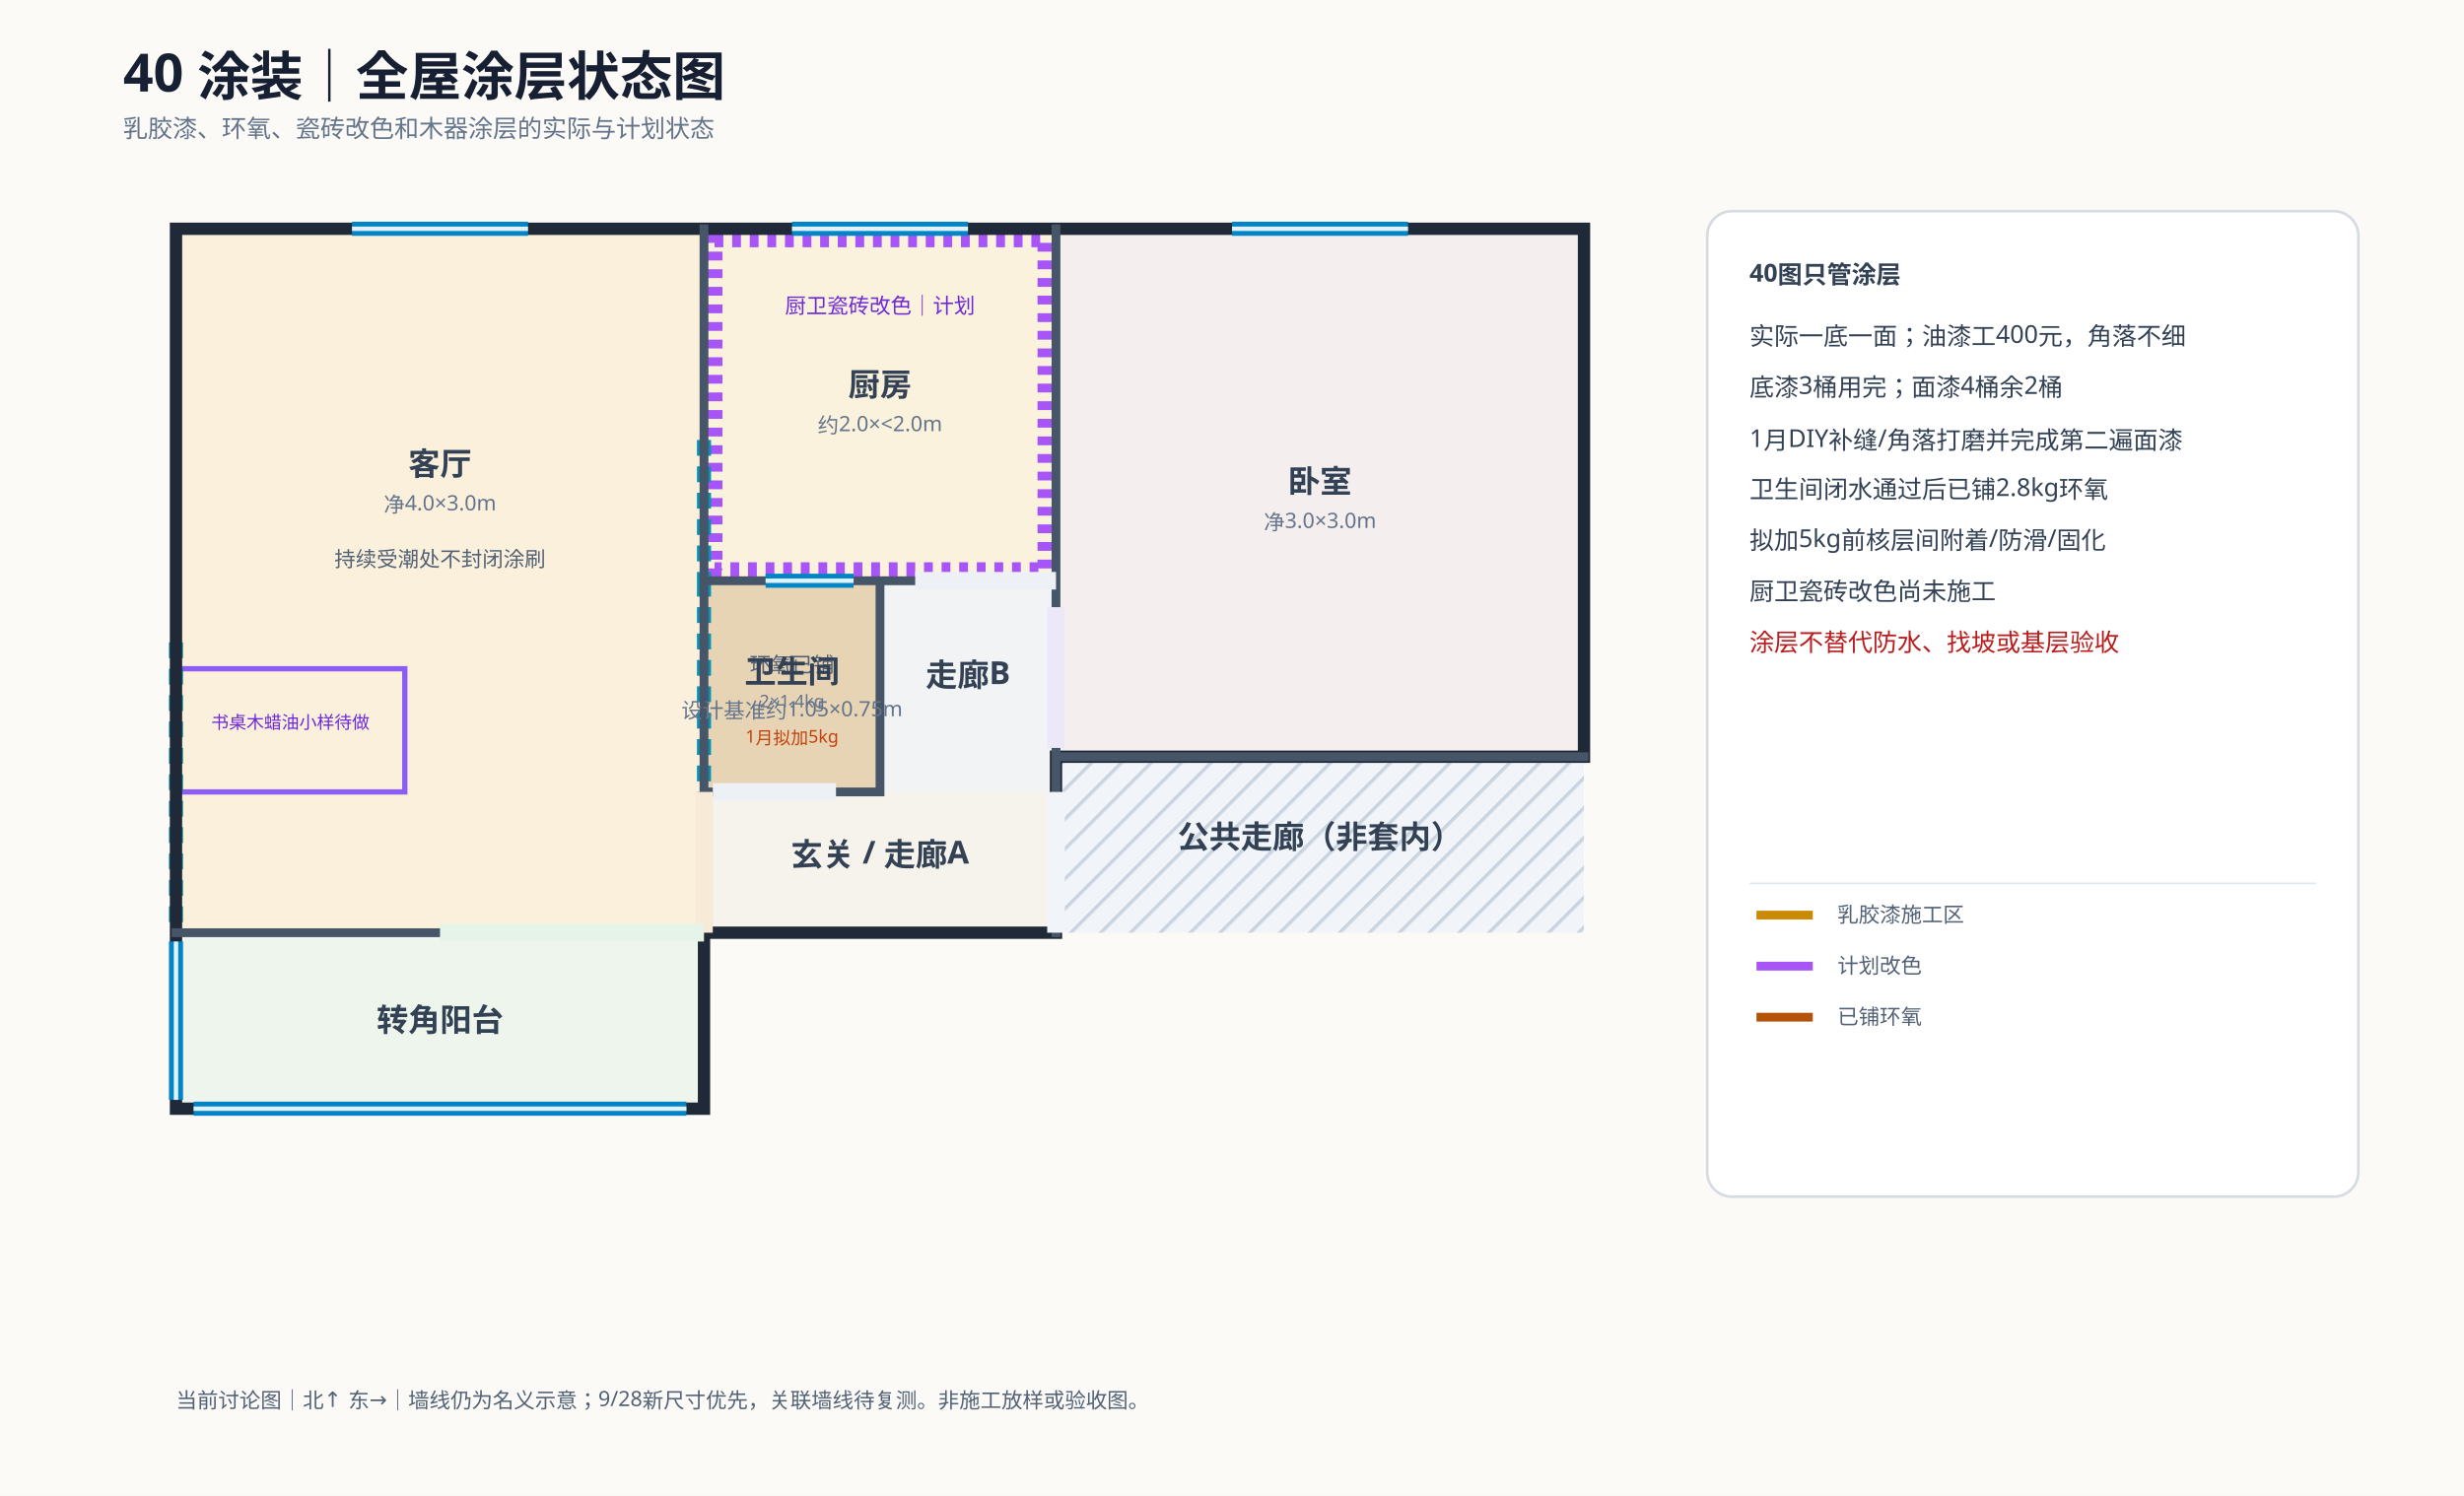
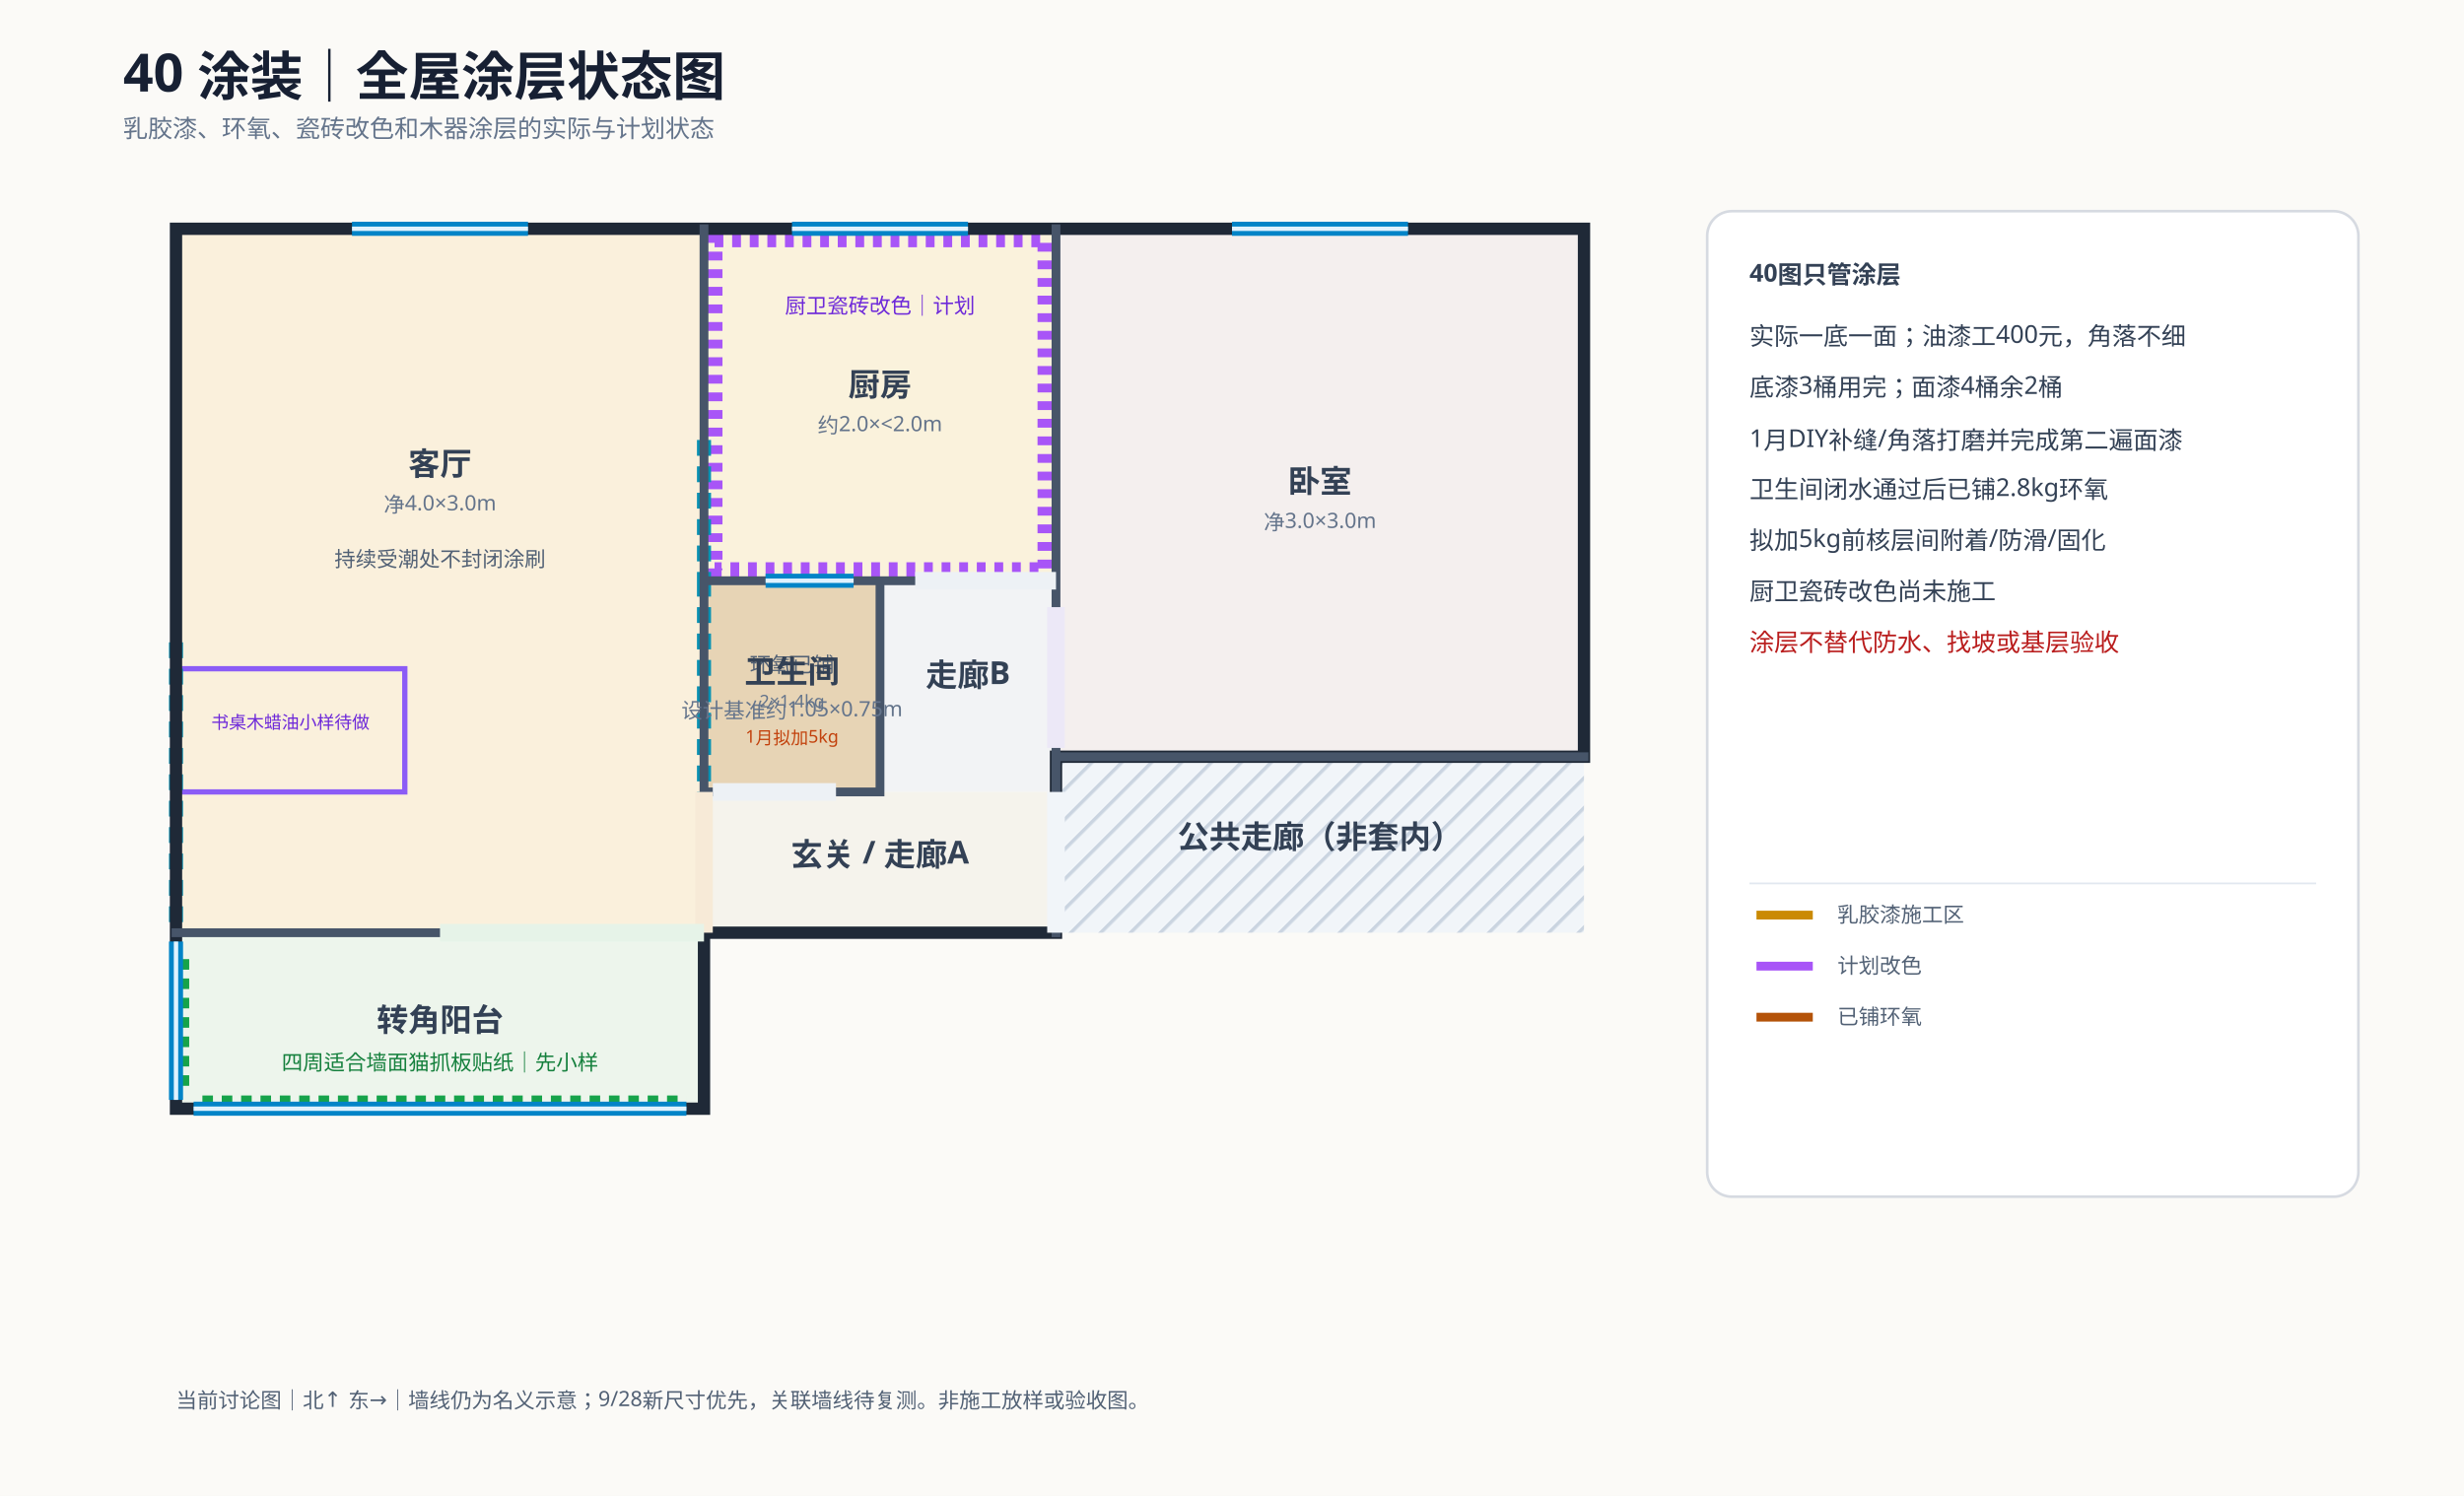
<svg xmlns="http://www.w3.org/2000/svg" width="1400" height="850" viewBox="0 0 1400 850" data-diagram-role="coating-overview" role="img">
  <defs>
    <pattern id="hatch" width="12" height="12" patternUnits="userSpaceOnUse" patternTransform="rotate(45)">
      <rect width="12" height="12" fill="#f1f5f9" />
      <line y2="12" stroke="#cbd5e1" stroke-width="4" />
    </pattern>
    <pattern id="danger" width="10" height="10" patternUnits="userSpaceOnUse" patternTransform="rotate(45)">
      <rect width="10" height="10" fill="#fff1f2" />
      <line y2="10" stroke="#fecaca" stroke-width="3" />
    </pattern>
    <marker id="arrow" markerWidth="8" markerHeight="8" refX="6" refY="4" orient="auto">
      <path d="M0 0L8 4 0 8z" fill="#334155" />
    </marker>
    <marker id="blue-arrow" markerWidth="8" markerHeight="8" refX="6" refY="4" orient="auto">
      <path d="M0 0L8 4 0 8z" fill="#2563eb" />
    </marker>
    <style>
    text{font-family:"Source Han Sans SC","Heiti SC","Arial Unicode MS",sans-serif}
    .wall{fill:none;stroke:#1f2937;stroke-width:7;stroke-linecap:square;stroke-linejoin:miter}
    .iw{fill:none;stroke:#475569;stroke-width:5;stroke-linecap:square}
    .win{stroke:#0284c7;stroke-width:8}.winc{stroke:#e0f2fe;stroke-width:2.5}
    .title{font-size:30px;font-weight:750;fill:#172033}.subtitle{font-size:14px;fill:#64748b}
    .room{font-size:18px;font-weight:750;fill:#334155;text-anchor:middle}.roomsub{font-size:12px;fill:#64748b;text-anchor:middle}
    .note{font-size:14px;fill:#334155}.small{font-size:12px;fill:#526175}.micro{font-size:10px;fill:#64748b}
    .panel{fill:#fff;stroke:#d6dae1;stroke-width:1.5}.fixed{fill:#fffdf8;stroke:#64748b;stroke-width:2}
    .planned{fill:#fff7ed;stroke:#f97316;stroke-width:2;stroke-dasharray:7 5}
    .water{fill:none;stroke:#0284c7;stroke-width:4}.hot{fill:none;stroke:#dc2626;stroke-width:4}
    .drain{fill:none;stroke:#0f766e;stroke-width:5}.gas{fill:none;stroke:#ea580c;stroke-width:4}
    .power{fill:none;stroke:#2563eb;stroke-width:3}.network{fill:none;stroke:#7c3aed;stroke-width:3;stroke-dasharray:7 5}
    .danger{fill:#fff1f2;stroke:#dc2626;stroke-width:2}.cat{fill:none;stroke:#16a34a;stroke-width:6;stroke-dasharray:8 5}
    .dim{fill:none;stroke:#64748b;stroke-width:1.5}.dimtext{font-size:12px;fill:#475569;text-anchor:middle}
    .center{text-anchor:middle}.bold{font-weight:700}.orange{fill:#c2410c}.red{fill:#b91c1c}.blue{fill:#1d4ed8}.green{fill:#15803d}.purple{fill:#6d28d9}
  </style>
  </defs>
  <rect width="1400" height="850" fill="#fbfaf7" />
  <text x="70" y="52" class="title">40 涂装｜全屋涂层状态图</text>
  <text x="70" y="78" class="subtitle">乳胶漆、环氧、瓷砖改色和木器涂层的实际与计划状态</text>
  <defs>
    <pattern id="wood" width="28" height="12" patternUnits="userSpaceOnUse">
      <rect width="28" height="12" fill="#e8d7bd" />
      <path d="M0 6Q7 1 14 6T28 6" fill="none" stroke="#b88959" stroke-width="1" opacity=".65" />
    </pattern>
    <pattern id="tile" width="22" height="22" patternUnits="userSpaceOnUse">
      <rect width="22" height="22" fill="#dceff0" />
      <path d="M0 0H22V22H0Z" fill="none" stroke="#8bb8ba" stroke-width="1" />
    </pattern>
-     <pattern id="deck-pebble" width="30" height="20" patternUnits="userSpaceOnUse">
-       <rect width="30" height="20" fill="#d6b98a" />
-       <path d="M0 10H30M10 0V20M20 0V20" stroke="#8b6542" stroke-width="1.5" />
-       <circle cx="25" cy="5" r="3" fill="#a8a29e" />
+     <pattern id="deck-grid" width="30" height="30" patternUnits="userSpaceOnUse">
+       <rect width="30" height="30" fill="#d6b98a" />
+       <path d="M0 0H30V30H0ZM5 0V30M15 0V30M25 0V30" fill="none" stroke="#8b6542" stroke-width="1.5" />
    </pattern>
    <style>
    .moisture{fill:none;stroke:#0891b2;stroke-width:8;stroke-dasharray:9 6}
    .ceiling{fill:#fde68a;fill-opacity:.28;stroke:#ca8a04;stroke-width:2;stroke-dasharray:8 5}
    .tilepaint{fill:none;stroke:#a855f7;stroke-width:9;stroke-dasharray:5 5}
  </style>
  </defs>
  <rect x="100" y="130" width="300" height="400" fill="#f7ead7" opacity="0.68" />
  <rect x="100" y="530" width="300" height="100" fill="#e6f3e8" opacity="0.68" />
  <rect x="400" y="130" width="200" height="200" fill="#f9efd0" opacity="0.68" />
  <rect x="400" y="330" width="100" height="120" fill="#dff3f7" opacity="0.68" />
  <rect x="500" y="330" width="100" height="120" fill="#edf1f5" opacity="0.68" />
  <rect x="400" y="450" width="200" height="80" fill="#edf1f5" opacity="0.68" />
  <rect x="600" y="130" width="300" height="300" fill="#ece8f7" opacity="0.68" />
  <rect x="600" y="430" width="300" height="100" fill="url(#hatch)" />
  <g data-coating="latex-paint" data-status="primer-one-topcoat-one" opacity=".20">
    <rect x="100" y="130" width="300" height="400" fill="#fef3c7" />
    <rect x="600" y="130" width="300" height="300" fill="#fef3c7" />
    <rect x="400" y="450" width="200" height="80" fill="#fef3c7" />
  </g>
  <g data-coating="tile-recolor" data-status="planned">
    <rect x="406" y="136" width="188" height="188" class="tilepaint" />
    <rect x="406" y="336" width="88" height="108" class="tilepaint" />
  </g>
  <rect x="400" y="330" width="100" height="120" fill="#e7d4b5" stroke="#b45309" stroke-width="3" data-coating="bathroom-epoxy" data-status="installed" />
  <text x="450" y="382" class="small center">环氧已铺</text>
  <text x="450" y="402" class="micro center">2×1.4kg</text>
  <text x="450" y="422" class="micro orange center">1月拟加5kg</text>
  <rect x="100" y="380" width="130" height="70" fill="none" stroke="#8b5cf6" stroke-width="3" data-coating="wood-wax-oil" data-status="planned" />
  <text x="165" y="414" class="micro purple center">书桌木蜡油小样待做</text>
  <path d="M100 365V525M400 330V525M400 250V330" class="moisture" data-coating-gate="damp-source-review" />
  <text x="250" y="322" class="small center" fill="#92400e">持续受潮处不封闭涂刷</text>
  <text x="500" y="178" class="small purple center">厨卫瓷砖改色｜计划</text>
+   <path d="M105 545V620M115 625H390" stroke="#16a34a" stroke-width="5" stroke-dasharray="6 5" data-coating="balcony-cat-scratch-sticker" />
+   <text x="250" y="608" class="small green center">四周适合墙面猫抓板贴纸｜先小样</text>
  <path class="wall" d="M100 130H900V430H600V530H400V630H100Z" />
  <path class="iw" d="M400 130V450M400 330H520M500 330V450M400 450H405M475 450H500M600 130V345M600 425V530M600 430H900M100 530H250" />
  <g data-connection="hall-a-b-open" />
  <path d="M400 450V530" stroke="#f7ead7" stroke-width="10" />
  <path d="M520 330H600" stroke="#edf1f5" stroke-width="10" />
  <path d="M405 450H475" stroke="#edf1f5" stroke-width="10" />
  <path d="M600 345V425" stroke="#ece8f7" stroke-width="10" />
  <path d="M600 450V530" stroke="#f1f5f9" stroke-width="10" />
  <path d="M250 530H400" stroke="#e6f3e8" stroke-width="10" />
  <path class="win" d="M200 130H300M450 130H550M700 130H800M100 535V625M110 630H390M435 330H485" />
  <path class="winc" d="M200 130H300M450 130H550M700 130H800M100 535V625M110 630H390M435 330H485" />
  <text x="250" y="270" class="room">客厅</text>
  <text x="250" y="291" class="roomsub">净4.0×3.0m</text>
  <text x="500" y="225" class="room">厨房</text>
  <text x="500" y="246" class="roomsub">约2.0×&lt;2.0m</text>
  <text x="450" y="388" class="room">卫生间</text>
  <text x="450" y="408" class="roomsub">设计基准约1.05×0.75m</text>
  <text x="750" y="280" class="room">卧室</text>
  <text x="750" y="301" class="roomsub">净3.0×3.0m</text>
  <text x="550" y="390" class="room">走廊B</text>
  <text x="500" y="492" class="room">玄关 / 走廊A</text>
  <text x="250" y="586" class="room">转角阳台</text>
  <text x="750" y="482" class="room">公共走廊（非套内）</text>
  <rect x="970" y="120" width="370" height="560" rx="14" class="panel" />
  <text x="994" y="160" class="note bold">40图只管涂层</text>
  <text x="994" y="196" class="note">实际一底一面；油漆工400元，角落不细</text>
  <text x="994" y="225" class="note">底漆3桶用完；面漆4桶余2桶</text>
  <text x="994" y="254" class="note">1月DIY补缝/角落打磨并完成第二遍面漆</text>
  <text x="994" y="283" class="note">卫生间闭水通过后已铺2.8kg环氧</text>
  <text x="994" y="312" class="note">拟加5kg前核层间附着/防滑/固化</text>
  <text x="994" y="341" class="note">厨卫瓷砖改色尚未施工</text>
  <text x="994" y="370" class="note red">涂层不替代防水、找坡或基层验收</text>
  <line x1="994" y1="502" x2="1316" y2="502" stroke="#e2e8f0" />
  <line x1="998" y1="520" x2="1030" y2="520" stroke="#ca8a04" stroke-width="5" />
  <text x="1044" y="524" class="small">乳胶漆施工区</text>
  <line x1="998" y1="549" x2="1030" y2="549" stroke="#a855f7" stroke-width="5" />
  <text x="1044" y="553" class="small">计划改色</text>
  <line x1="998" y1="578" x2="1030" y2="578" stroke="#b45309" stroke-width="5" />
  <text x="1044" y="582" class="small">已铺环氧</text>
  <text x="100" y="800" class="small">当前讨论图｜北↑ 东→｜墙线仍为名义示意；9/28新尺寸优先，关联墙线待复测。非施工放样或验收图。</text>
</svg>
